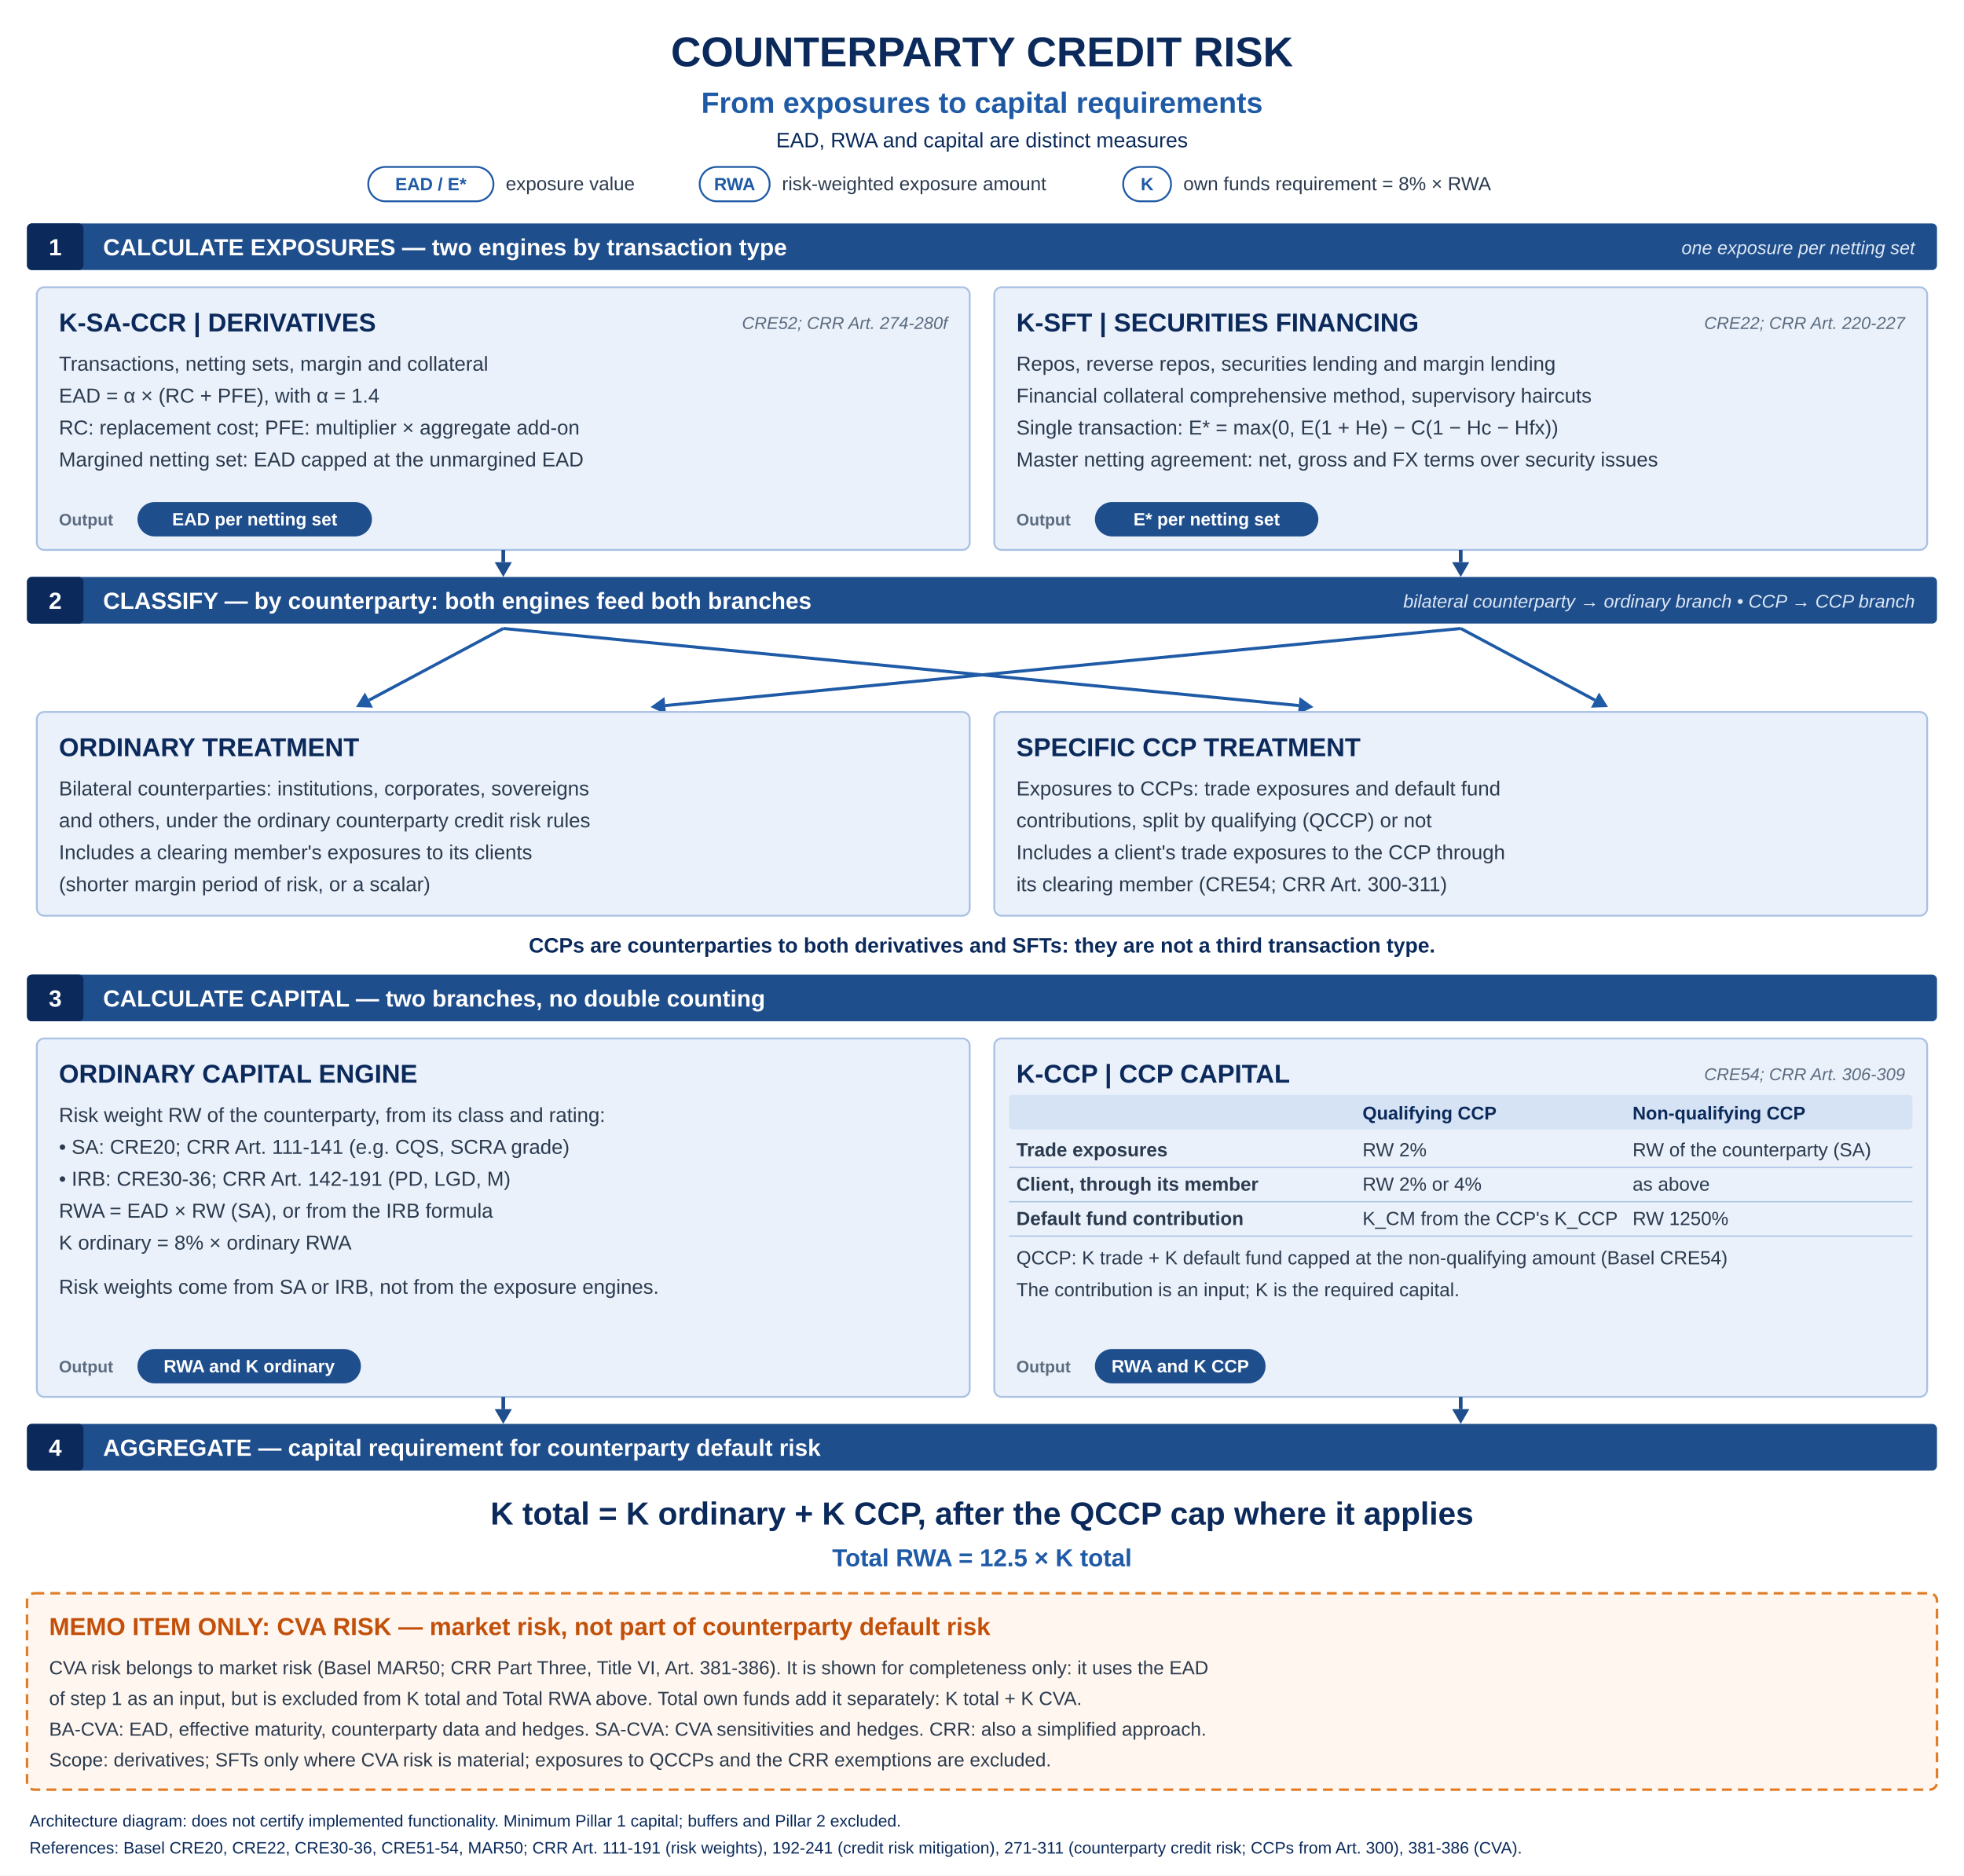
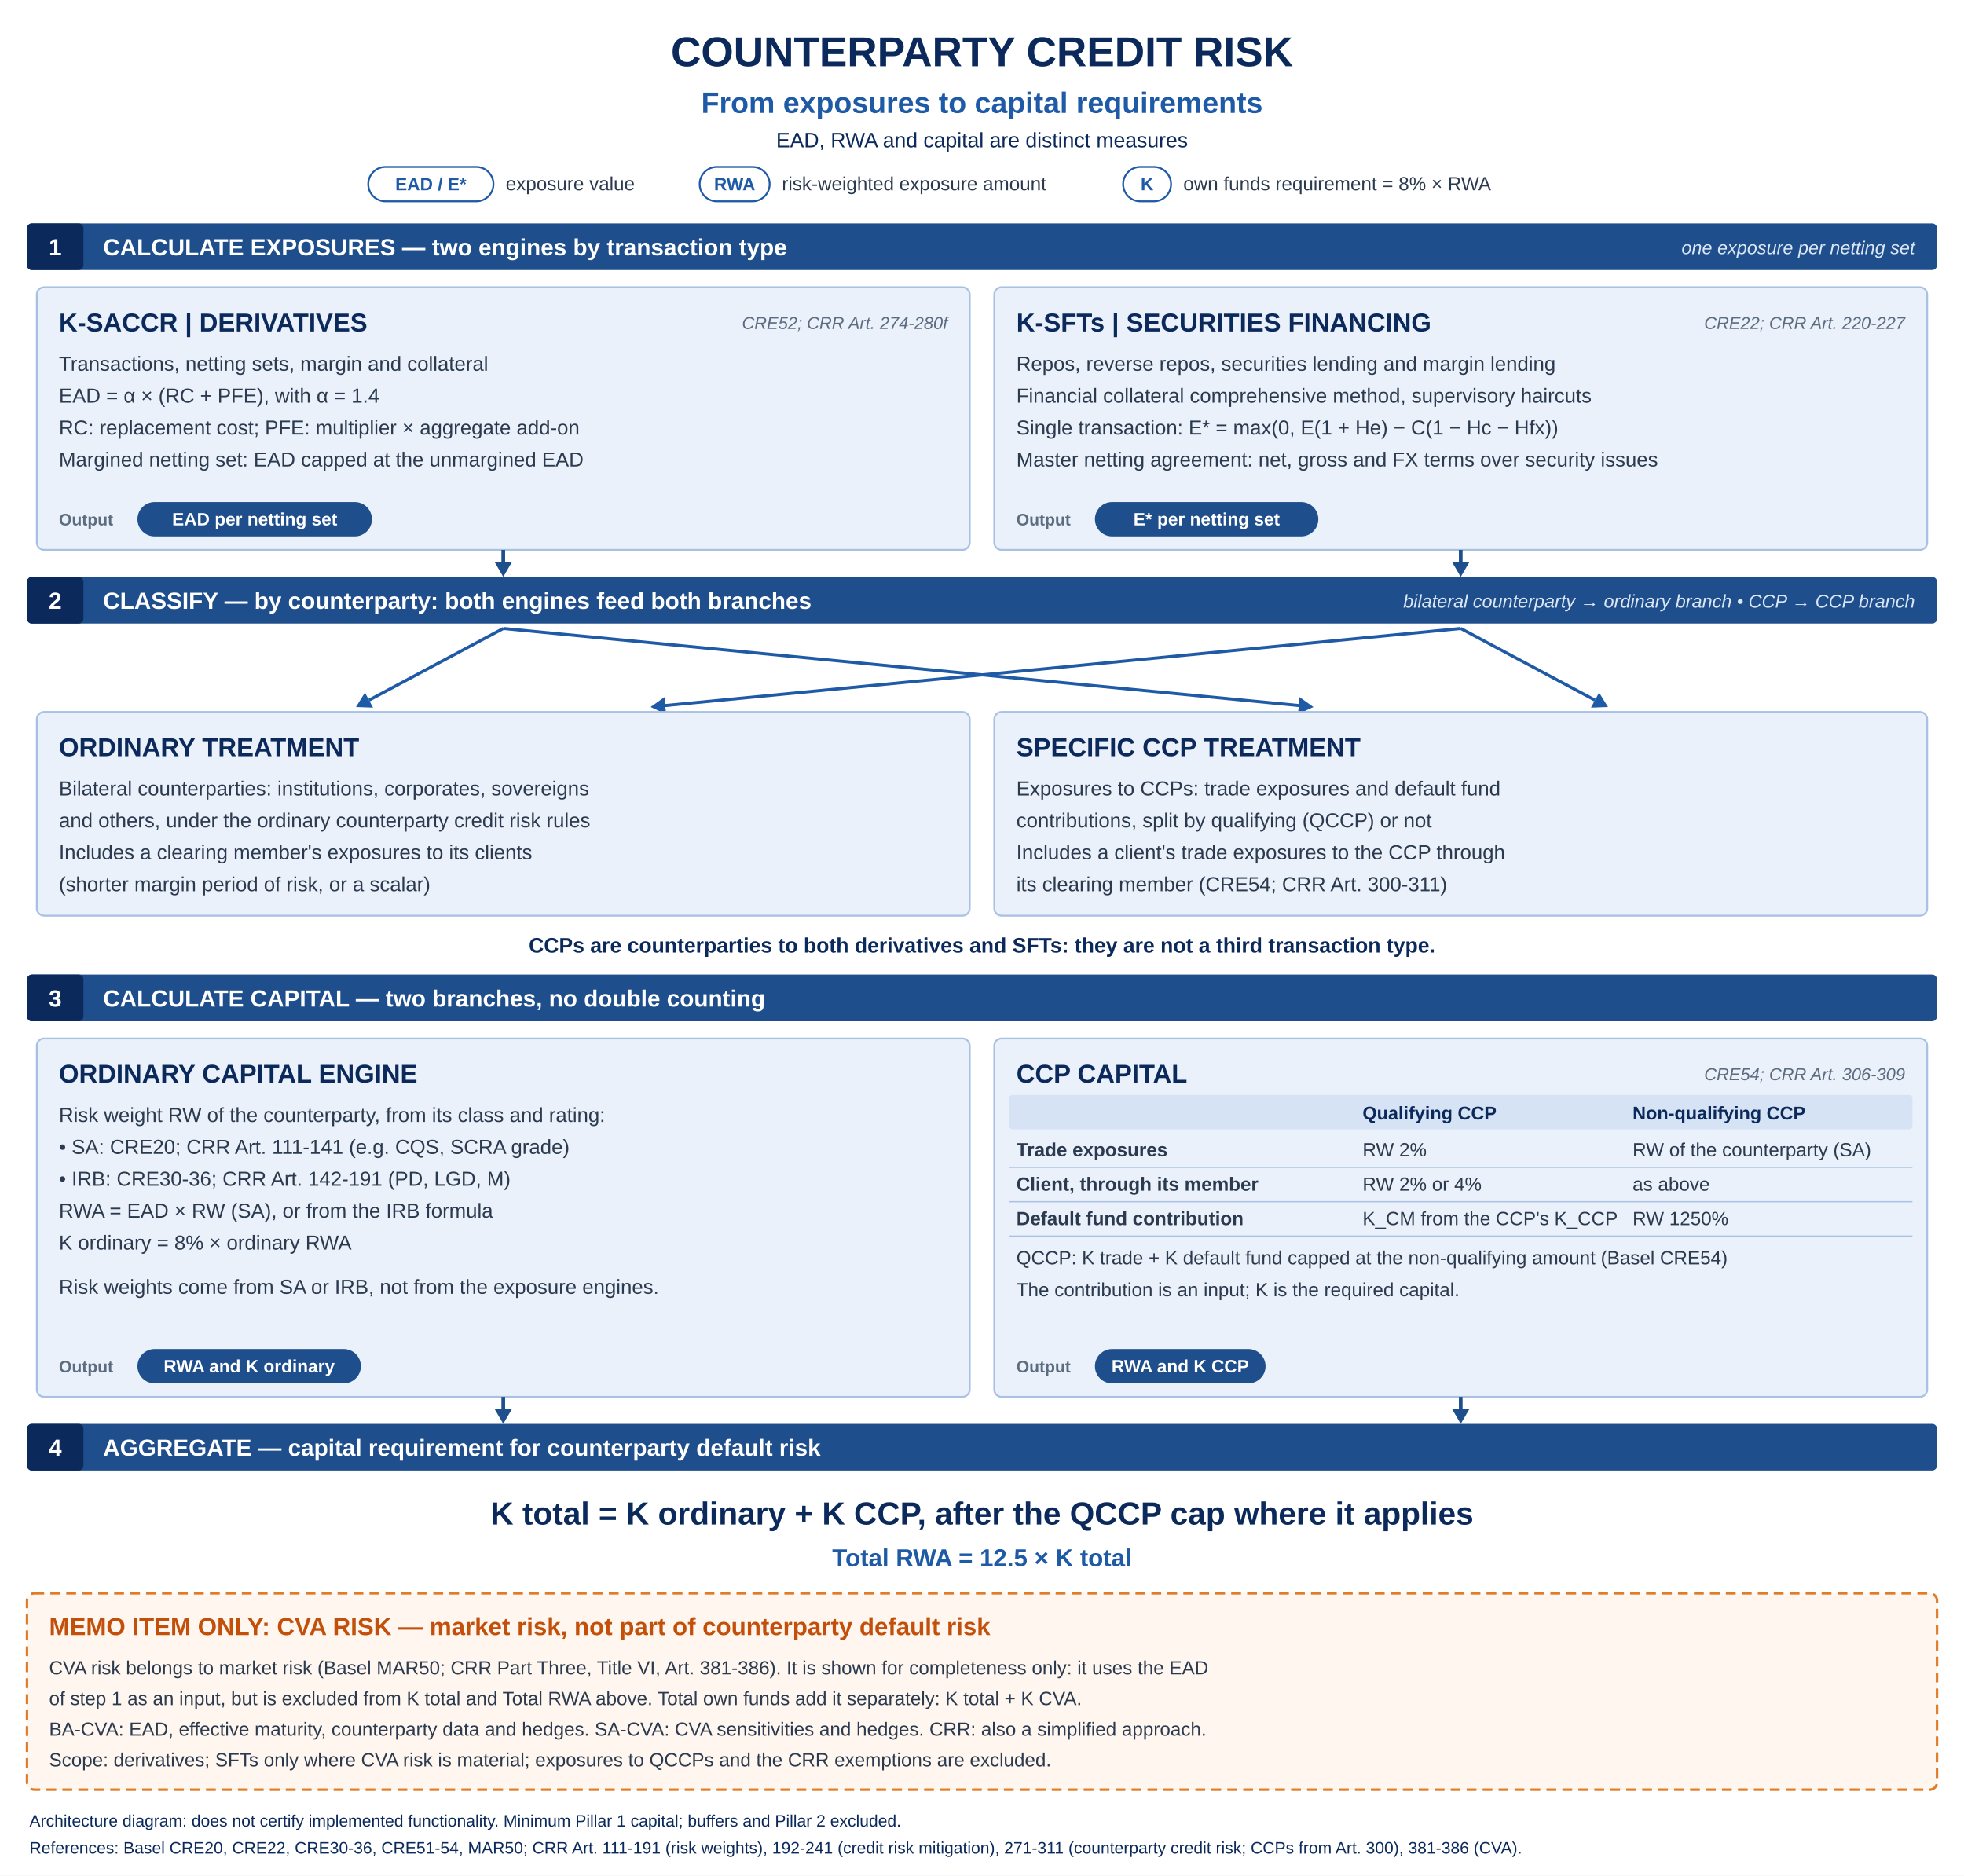
<svg xmlns="http://www.w3.org/2000/svg" width="1600" height="1528" viewBox="0 0 1600 1528" font-family="'Segoe UI', 'Helvetica Neue', Arial, 'DejaVu Sans', sans-serif">
  <rect width="1600" height="1528" fill="#FFFFFF" />
  <text x="800.0" y="54" font-size="34" font-weight="bold" font-style="normal" fill="#0B2A5B" text-anchor="middle">COUNTERPARTY CREDIT RISK</text>
  <text x="800.0" y="92" font-size="24" font-weight="bold" font-style="normal" fill="#1F5AA6" text-anchor="middle">From exposures to capital requirements</text>
  <text x="800.0" y="120" font-size="17" font-weight="normal" font-style="normal" fill="#0B2A5B" text-anchor="middle">EAD, RWA and capital are distinct measures</text>
  <rect x="300" y="136" width="102" height="28" rx="14" fill="#FFFFFF" stroke="#1F5AA6" stroke-width="1.5" />
  <text x="351.0" y="155" font-size="14.5" font-weight="bold" font-style="normal" fill="#1F5AA6" text-anchor="middle">EAD / E*</text>
  <text x="412" y="155" font-size="15.5" font-weight="normal" font-style="normal" fill="#2B3A4E" text-anchor="start">exposure value</text>
  <rect x="570" y="136" width="57" height="28" rx="14" fill="#FFFFFF" stroke="#1F5AA6" stroke-width="1.5" />
  <text x="598.5" y="155" font-size="14.5" font-weight="bold" font-style="normal" fill="#1F5AA6" text-anchor="middle">RWA</text>
  <text x="637" y="155" font-size="15.5" font-weight="normal" font-style="normal" fill="#2B3A4E" text-anchor="start">risk-weighted exposure amount</text>
  <rect x="915" y="136" width="39" height="28" rx="14" fill="#FFFFFF" stroke="#1F5AA6" stroke-width="1.5" />
  <text x="934.5" y="155" font-size="14.5" font-weight="bold" font-style="normal" fill="#1F5AA6" text-anchor="middle">K</text>
  <text x="964" y="155" font-size="15.5" font-weight="normal" font-style="normal" fill="#2B3A4E" text-anchor="start">own funds requirement = 8% × RWA</text>
  <rect x="22" y="182" width="1556" height="38" rx="4" fill="#1F4E8C" />
  <rect x="22" y="182" width="46" height="38" rx="4" fill="#0B2A5B" />
  <text x="45" y="208" font-size="19" font-weight="bold" font-style="normal" fill="#FFFFFF" text-anchor="middle">1</text>
  <text x="84" y="208" font-size="19" font-weight="bold" font-style="normal" fill="#FFFFFF" text-anchor="start">CALCULATE EXPOSURES — two engines by transaction type</text>
  <text x="1560" y="207" font-size="15" font-weight="normal" font-style="italic" fill="#DCE7F5" text-anchor="end">one exposure per netting set</text>
  <rect x="30" y="234" width="760" height="214" rx="6" fill="#EAF1FA" stroke="#A9C1E3" stroke-width="1.5" />
-   <text x="48" y="270" font-size="21" font-weight="bold" font-style="normal" fill="#0B2A5B" text-anchor="start">K-SA-CCR | DERIVATIVES</text>
+   <text x="48" y="270" font-size="21" font-weight="bold" font-style="normal" fill="#0B2A5B" text-anchor="start">K-SACCR | DERIVATIVES</text>
  <text x="772" y="268" font-size="14" font-weight="normal" font-style="italic" fill="#5B6B80" text-anchor="end">CRE52; CRR Art. 274-280f</text>
  <text x="48" y="302" font-size="16.5" font-weight="normal" font-style="normal" fill="#2B3A4E" text-anchor="start">Transactions, netting sets, margin and collateral</text>
  <text x="48" y="328" font-size="16.5" font-weight="normal" font-style="normal" fill="#2B3A4E" text-anchor="start">EAD = α × (RC + PFE), with α = 1.4</text>
  <text x="48" y="354" font-size="16.5" font-weight="normal" font-style="normal" fill="#2B3A4E" text-anchor="start">RC: replacement cost; PFE: multiplier × aggregate add-on</text>
  <text x="48" y="380" font-size="16.5" font-weight="normal" font-style="normal" fill="#2B3A4E" text-anchor="start">Margined netting set: EAD capped at the unmargined EAD</text>
  <text x="48" y="428" font-size="13.5" font-weight="bold" font-style="normal" fill="#5B6B80" text-anchor="start">Output</text>
  <rect x="112" y="409" width="191" height="28" rx="14" fill="#1F4E8C" />
  <text x="207.5" y="428" font-size="14.5" font-weight="bold" font-style="normal" fill="#FFFFFF" text-anchor="middle">EAD per netting set</text>
  <rect x="810" y="234" width="760" height="214" rx="6" fill="#EAF1FA" stroke="#A9C1E3" stroke-width="1.5" />
-   <text x="828" y="270" font-size="21" font-weight="bold" font-style="normal" fill="#0B2A5B" text-anchor="start">K-SFT | SECURITIES FINANCING</text>
+   <text x="828" y="270" font-size="21" font-weight="bold" font-style="normal" fill="#0B2A5B" text-anchor="start">K-SFTs | SECURITIES FINANCING</text>
  <text x="1552" y="268" font-size="14" font-weight="normal" font-style="italic" fill="#5B6B80" text-anchor="end">CRE22; CRR Art. 220-227</text>
  <text x="828" y="302" font-size="16.5" font-weight="normal" font-style="normal" fill="#2B3A4E" text-anchor="start">Repos, reverse repos, securities lending and margin lending</text>
  <text x="828" y="328" font-size="16.5" font-weight="normal" font-style="normal" fill="#2B3A4E" text-anchor="start">Financial collateral comprehensive method, supervisory haircuts</text>
  <text x="828" y="354" font-size="16.5" font-weight="normal" font-style="normal" fill="#2B3A4E" text-anchor="start">Single transaction: E* = max(0, E(1 + He) − C(1 − Hc − Hfx))</text>
  <text x="828" y="380" font-size="16.5" font-weight="normal" font-style="normal" fill="#2B3A4E" text-anchor="start">Master netting agreement: net, gross and FX terms over security issues</text>
  <text x="828" y="428" font-size="13.5" font-weight="bold" font-style="normal" fill="#5B6B80" text-anchor="start">Output</text>
  <rect x="892" y="409" width="182" height="28" rx="14" fill="#1F4E8C" />
  <text x="983.0" y="428" font-size="14.5" font-weight="bold" font-style="normal" fill="#FFFFFF" text-anchor="middle">E* per netting set</text>
  <line x1="410.0" y1="448" x2="410.0" y2="458.0" stroke="#1F4E8C" stroke-width="3" />
  <polygon points="417.0,458.0 403.0,458.0 410.0,470" fill="#1F4E8C" />
  <line x1="1190.0" y1="448" x2="1190.0" y2="458.0" stroke="#1F4E8C" stroke-width="3" />
  <polygon points="1197.0,458.0 1183.0,458.0 1190.0,470" fill="#1F4E8C" />
  <rect x="22" y="470" width="1556" height="38" rx="4" fill="#1F4E8C" />
  <rect x="22" y="470" width="46" height="38" rx="4" fill="#0B2A5B" />
  <text x="45" y="496" font-size="19" font-weight="bold" font-style="normal" fill="#FFFFFF" text-anchor="middle">2</text>
  <text x="84" y="496" font-size="19" font-weight="bold" font-style="normal" fill="#FFFFFF" text-anchor="start">CLASSIFY — by counterparty: both engines feed both branches</text>
  <text x="1560" y="495" font-size="15" font-weight="normal" font-style="italic" fill="#DCE7F5" text-anchor="end">bilateral counterparty → ordinary branch   •   CCP → CCP branch</text>
  <line x1="410.0" y1="512" x2="300.6" y2="570.4" stroke="#1F5AA6" stroke-width="2.5" />
  <polygon points="303.9,576.5 297.3,564.2 290.0,576" fill="#1F5AA6" />
  <line x1="410.0" y1="512" x2="1058.1" y2="574.8" stroke="#1F5AA6" stroke-width="2.5" />
  <polygon points="1058.7,567.9 1057.4,581.8 1070.0,576" fill="#1F5AA6" />
  <line x1="1190.0" y1="512" x2="541.9" y2="574.8" stroke="#1F5AA6" stroke-width="2.5" />
  <polygon points="542.6,581.8 541.3,567.9 530.0,576" fill="#1F5AA6" />
  <line x1="1190.0" y1="512" x2="1299.4" y2="570.4" stroke="#1F5AA6" stroke-width="2.5" />
  <polygon points="1302.7,564.2 1296.1,576.5 1310.0,576" fill="#1F5AA6" />
  <rect x="30" y="580" width="760" height="166" rx="6" fill="#EAF1FA" stroke="#A9C1E3" stroke-width="1.5" />
  <text x="48" y="616" font-size="21" font-weight="bold" font-style="normal" fill="#0B2A5B" text-anchor="start">ORDINARY TREATMENT</text>
  <text x="48" y="648" font-size="16.5" font-weight="normal" font-style="normal" fill="#2B3A4E" text-anchor="start">Bilateral counterparties: institutions, corporates, sovereigns</text>
  <text x="48" y="674" font-size="16.5" font-weight="normal" font-style="normal" fill="#2B3A4E" text-anchor="start">and others, under the ordinary counterparty credit risk rules</text>
  <text x="48" y="700" font-size="16.5" font-weight="normal" font-style="normal" fill="#2B3A4E" text-anchor="start">Includes a clearing member's exposures to its clients</text>
  <text x="48" y="726" font-size="16.5" font-weight="normal" font-style="normal" fill="#2B3A4E" text-anchor="start">(shorter margin period of risk, or a scalar)</text>
  <rect x="810" y="580" width="760" height="166" rx="6" fill="#EAF1FA" stroke="#A9C1E3" stroke-width="1.5" />
  <text x="828" y="616" font-size="21" font-weight="bold" font-style="normal" fill="#0B2A5B" text-anchor="start">SPECIFIC CCP TREATMENT</text>
  <text x="828" y="648" font-size="16.5" font-weight="normal" font-style="normal" fill="#2B3A4E" text-anchor="start">Exposures to CCPs: trade exposures and default fund</text>
  <text x="828" y="674" font-size="16.5" font-weight="normal" font-style="normal" fill="#2B3A4E" text-anchor="start">contributions, split by qualifying (QCCP) or not</text>
  <text x="828" y="700" font-size="16.5" font-weight="normal" font-style="normal" fill="#2B3A4E" text-anchor="start">Includes a client's trade exposures to the CCP through</text>
  <text x="828" y="726" font-size="16.5" font-weight="normal" font-style="normal" fill="#2B3A4E" text-anchor="start">its clearing member (CRE54; CRR Art. 300-311)</text>
  <text x="800.0" y="776" font-size="17" font-weight="bold" font-style="normal" fill="#0B2A5B" text-anchor="middle">CCPs are counterparties to both derivatives and SFTs: they are not a third transaction type.</text>
  <rect x="22" y="794" width="1556" height="38" rx="4" fill="#1F4E8C" />
  <rect x="22" y="794" width="46" height="38" rx="4" fill="#0B2A5B" />
  <text x="45" y="820" font-size="19" font-weight="bold" font-style="normal" fill="#FFFFFF" text-anchor="middle">3</text>
  <text x="84" y="820" font-size="19" font-weight="bold" font-style="normal" fill="#FFFFFF" text-anchor="start">CALCULATE CAPITAL — two branches, no double counting</text>
  <rect x="30" y="846" width="760" height="292" rx="6" fill="#EAF1FA" stroke="#A9C1E3" stroke-width="1.5" />
  <text x="48" y="882" font-size="21" font-weight="bold" font-style="normal" fill="#0B2A5B" text-anchor="start">ORDINARY CAPITAL ENGINE</text>
  <text x="48" y="914" font-size="16.5" font-weight="normal" font-style="normal" fill="#2B3A4E" text-anchor="start">Risk weight RW of the counterparty, from its class and rating:</text>
  <text x="48" y="940" font-size="16.5" font-weight="normal" font-style="normal" fill="#2B3A4E" text-anchor="start">• SA: CRE20; CRR Art. 111-141 (e.g. CQS, SCRA grade)</text>
  <text x="48" y="966" font-size="16.5" font-weight="normal" font-style="normal" fill="#2B3A4E" text-anchor="start">• IRB: CRE30-36; CRR Art. 142-191 (PD, LGD, M)</text>
  <text x="48" y="992" font-size="16.5" font-weight="normal" font-style="normal" fill="#2B3A4E" text-anchor="start">RWA = EAD × RW (SA), or from the IRB formula</text>
  <text x="48" y="1018" font-size="16.5" font-weight="normal" font-style="normal" fill="#2B3A4E" text-anchor="start">K ordinary = 8% × ordinary RWA</text>
  <text x="48" y="1054" font-size="16.5" font-weight="normal" font-style="normal" fill="#2B3A4E" text-anchor="start">Risk weights come from SA or IRB, not from the exposure engines.</text>
  <text x="48" y="1118" font-size="13.5" font-weight="bold" font-style="normal" fill="#5B6B80" text-anchor="start">Output</text>
  <rect x="112" y="1099" width="182" height="28" rx="14" fill="#1F4E8C" />
  <text x="203.0" y="1118" font-size="14.5" font-weight="bold" font-style="normal" fill="#FFFFFF" text-anchor="middle">RWA and K ordinary</text>
  <rect x="810" y="846" width="760" height="292" rx="6" fill="#EAF1FA" stroke="#A9C1E3" stroke-width="1.5" />
-   <text x="828" y="882" font-size="21" font-weight="bold" font-style="normal" fill="#0B2A5B" text-anchor="start">K-CCP | CCP CAPITAL</text>
+   <text x="828" y="882" font-size="21" font-weight="bold" font-style="normal" fill="#0B2A5B" text-anchor="start">CCP CAPITAL</text>
  <text x="1552" y="880" font-size="14" font-weight="normal" font-style="italic" fill="#5B6B80" text-anchor="end">CRE54; CRR Art. 306-309</text>
  <rect x="822" y="892" width="736" height="28" rx="3" fill="#D6E3F4" />
  <text x="1110" y="912" font-size="15" font-weight="bold" font-style="normal" fill="#0B2A5B" text-anchor="start">Qualifying CCP</text>
  <text x="1330" y="912" font-size="15" font-weight="bold" font-style="normal" fill="#0B2A5B" text-anchor="start">Non-qualifying CCP</text>
  <text x="828" y="942" font-size="15.5" font-weight="bold" font-style="normal" fill="#2B3A4E" text-anchor="start">Trade exposures</text>
  <text x="1110" y="942" font-size="15.5" font-weight="normal" font-style="normal" fill="#2B3A4E" text-anchor="start">RW 2%</text>
  <text x="1330" y="942" font-size="15.5" font-weight="normal" font-style="normal" fill="#2B3A4E" text-anchor="start">RW of the counterparty (SA)</text>
  <line x1="822" y1="951" x2="1558" y2="951" stroke="#A9C1E3" stroke-width="1" />
  <text x="828" y="970" font-size="15.5" font-weight="bold" font-style="normal" fill="#2B3A4E" text-anchor="start">Client, through its member</text>
  <text x="1110" y="970" font-size="15.5" font-weight="normal" font-style="normal" fill="#2B3A4E" text-anchor="start">RW 2% or 4%</text>
  <text x="1330" y="970" font-size="15.5" font-weight="normal" font-style="normal" fill="#2B3A4E" text-anchor="start">as above</text>
  <line x1="822" y1="979" x2="1558" y2="979" stroke="#A9C1E3" stroke-width="1" />
  <text x="828" y="998" font-size="15.5" font-weight="bold" font-style="normal" fill="#2B3A4E" text-anchor="start">Default fund contribution</text>
  <text x="1110" y="998" font-size="15.5" font-weight="normal" font-style="normal" fill="#2B3A4E" text-anchor="start">K_CM from the CCP's K_CCP</text>
  <text x="1330" y="998" font-size="15.5" font-weight="normal" font-style="normal" fill="#2B3A4E" text-anchor="start">RW 1250%</text>
  <line x1="822" y1="1007" x2="1558" y2="1007" stroke="#A9C1E3" stroke-width="1" />
  <text x="828" y="1030" font-size="15.5" font-weight="normal" font-style="normal" fill="#2B3A4E" text-anchor="start">QCCP: K trade + K default fund capped at the non-qualifying amount (Basel CRE54)</text>
  <text x="828" y="1056" font-size="15.5" font-weight="normal" font-style="normal" fill="#2B3A4E" text-anchor="start">The contribution is an input; K is the required capital.</text>
  <text x="828" y="1118" font-size="13.5" font-weight="bold" font-style="normal" fill="#5B6B80" text-anchor="start">Output</text>
  <rect x="892" y="1099" width="139" height="28" rx="14" fill="#1F4E8C" />
  <text x="961.5" y="1118" font-size="14.5" font-weight="bold" font-style="normal" fill="#FFFFFF" text-anchor="middle">RWA and K CCP</text>
  <line x1="410.0" y1="1138" x2="410.0" y2="1148.0" stroke="#1F4E8C" stroke-width="3" />
  <polygon points="417.0,1148.0 403.0,1148.0 410.0,1160" fill="#1F4E8C" />
  <line x1="1190.0" y1="1138" x2="1190.0" y2="1148.0" stroke="#1F4E8C" stroke-width="3" />
  <polygon points="1197.0,1148.0 1183.0,1148.0 1190.0,1160" fill="#1F4E8C" />
  <rect x="22" y="1160" width="1556" height="38" rx="4" fill="#1F4E8C" />
  <rect x="22" y="1160" width="46" height="38" rx="4" fill="#0B2A5B" />
  <text x="45" y="1186" font-size="19" font-weight="bold" font-style="normal" fill="#FFFFFF" text-anchor="middle">4</text>
  <text x="84" y="1186" font-size="19" font-weight="bold" font-style="normal" fill="#FFFFFF" text-anchor="start">AGGREGATE — capital requirement for counterparty default risk</text>
  <text x="800.0" y="1242" font-size="26" font-weight="bold" font-style="normal" fill="#0B2A5B" text-anchor="middle">K total = K ordinary + K CCP, after the QCCP cap where it applies</text>
  <text x="800.0" y="1276" font-size="20" font-weight="bold" font-style="normal" fill="#1F5AA6" text-anchor="middle">Total RWA = 12.5 × K total</text>
  <rect x="22" y="1298" width="1556" height="160" rx="6" fill="#FFF7EF" stroke="#E07B26" stroke-width="2" stroke-dasharray="8 5" />
  <text x="40" y="1332" font-size="20" font-weight="bold" font-style="normal" fill="#C2500A" text-anchor="start">MEMO ITEM ONLY: CVA RISK — market risk, not part of counterparty default risk</text>
  <text x="40" y="1364" font-size="15.5" font-weight="normal" font-style="normal" fill="#2B3A4E" text-anchor="start">CVA risk belongs to market risk (Basel MAR50; CRR Part Three, Title VI, Art. 381-386). It is shown for completeness only: it uses the EAD</text>
  <text x="40" y="1389" font-size="15.5" font-weight="normal" font-style="normal" fill="#2B3A4E" text-anchor="start">of step 1 as an input, but is excluded from K total and Total RWA above. Total own funds add it separately: K total + K CVA.</text>
  <text x="40" y="1414" font-size="15.5" font-weight="normal" font-style="normal" fill="#2B3A4E" text-anchor="start">BA-CVA: EAD, effective maturity, counterparty data and hedges.   SA-CVA: CVA sensitivities and hedges.   CRR: also a simplified approach.</text>
  <text x="40" y="1439" font-size="15.5" font-weight="normal" font-style="normal" fill="#2B3A4E" text-anchor="start">Scope: derivatives; SFTs only where CVA risk is material; exposures to QCCPs and the CRR exemptions are excluded.</text>
  <text x="24" y="1488" font-size="13.5" font-weight="normal" font-style="normal" fill="#0B2A5B" text-anchor="start">Architecture diagram: does not certify implemented functionality. Minimum Pillar 1 capital; buffers and Pillar 2 excluded.</text>
  <text x="24" y="1510" font-size="13.5" font-weight="normal" font-style="normal" fill="#0B2A5B" text-anchor="start">References: Basel CRE20, CRE22, CRE30-36, CRE51-54, MAR50; CRR Art. 111-191 (risk weights), 192-241 (credit risk mitigation), 271-311 (counterparty credit risk; CCPs from Art. 300), 381-386 (CVA).</text>
</svg>
